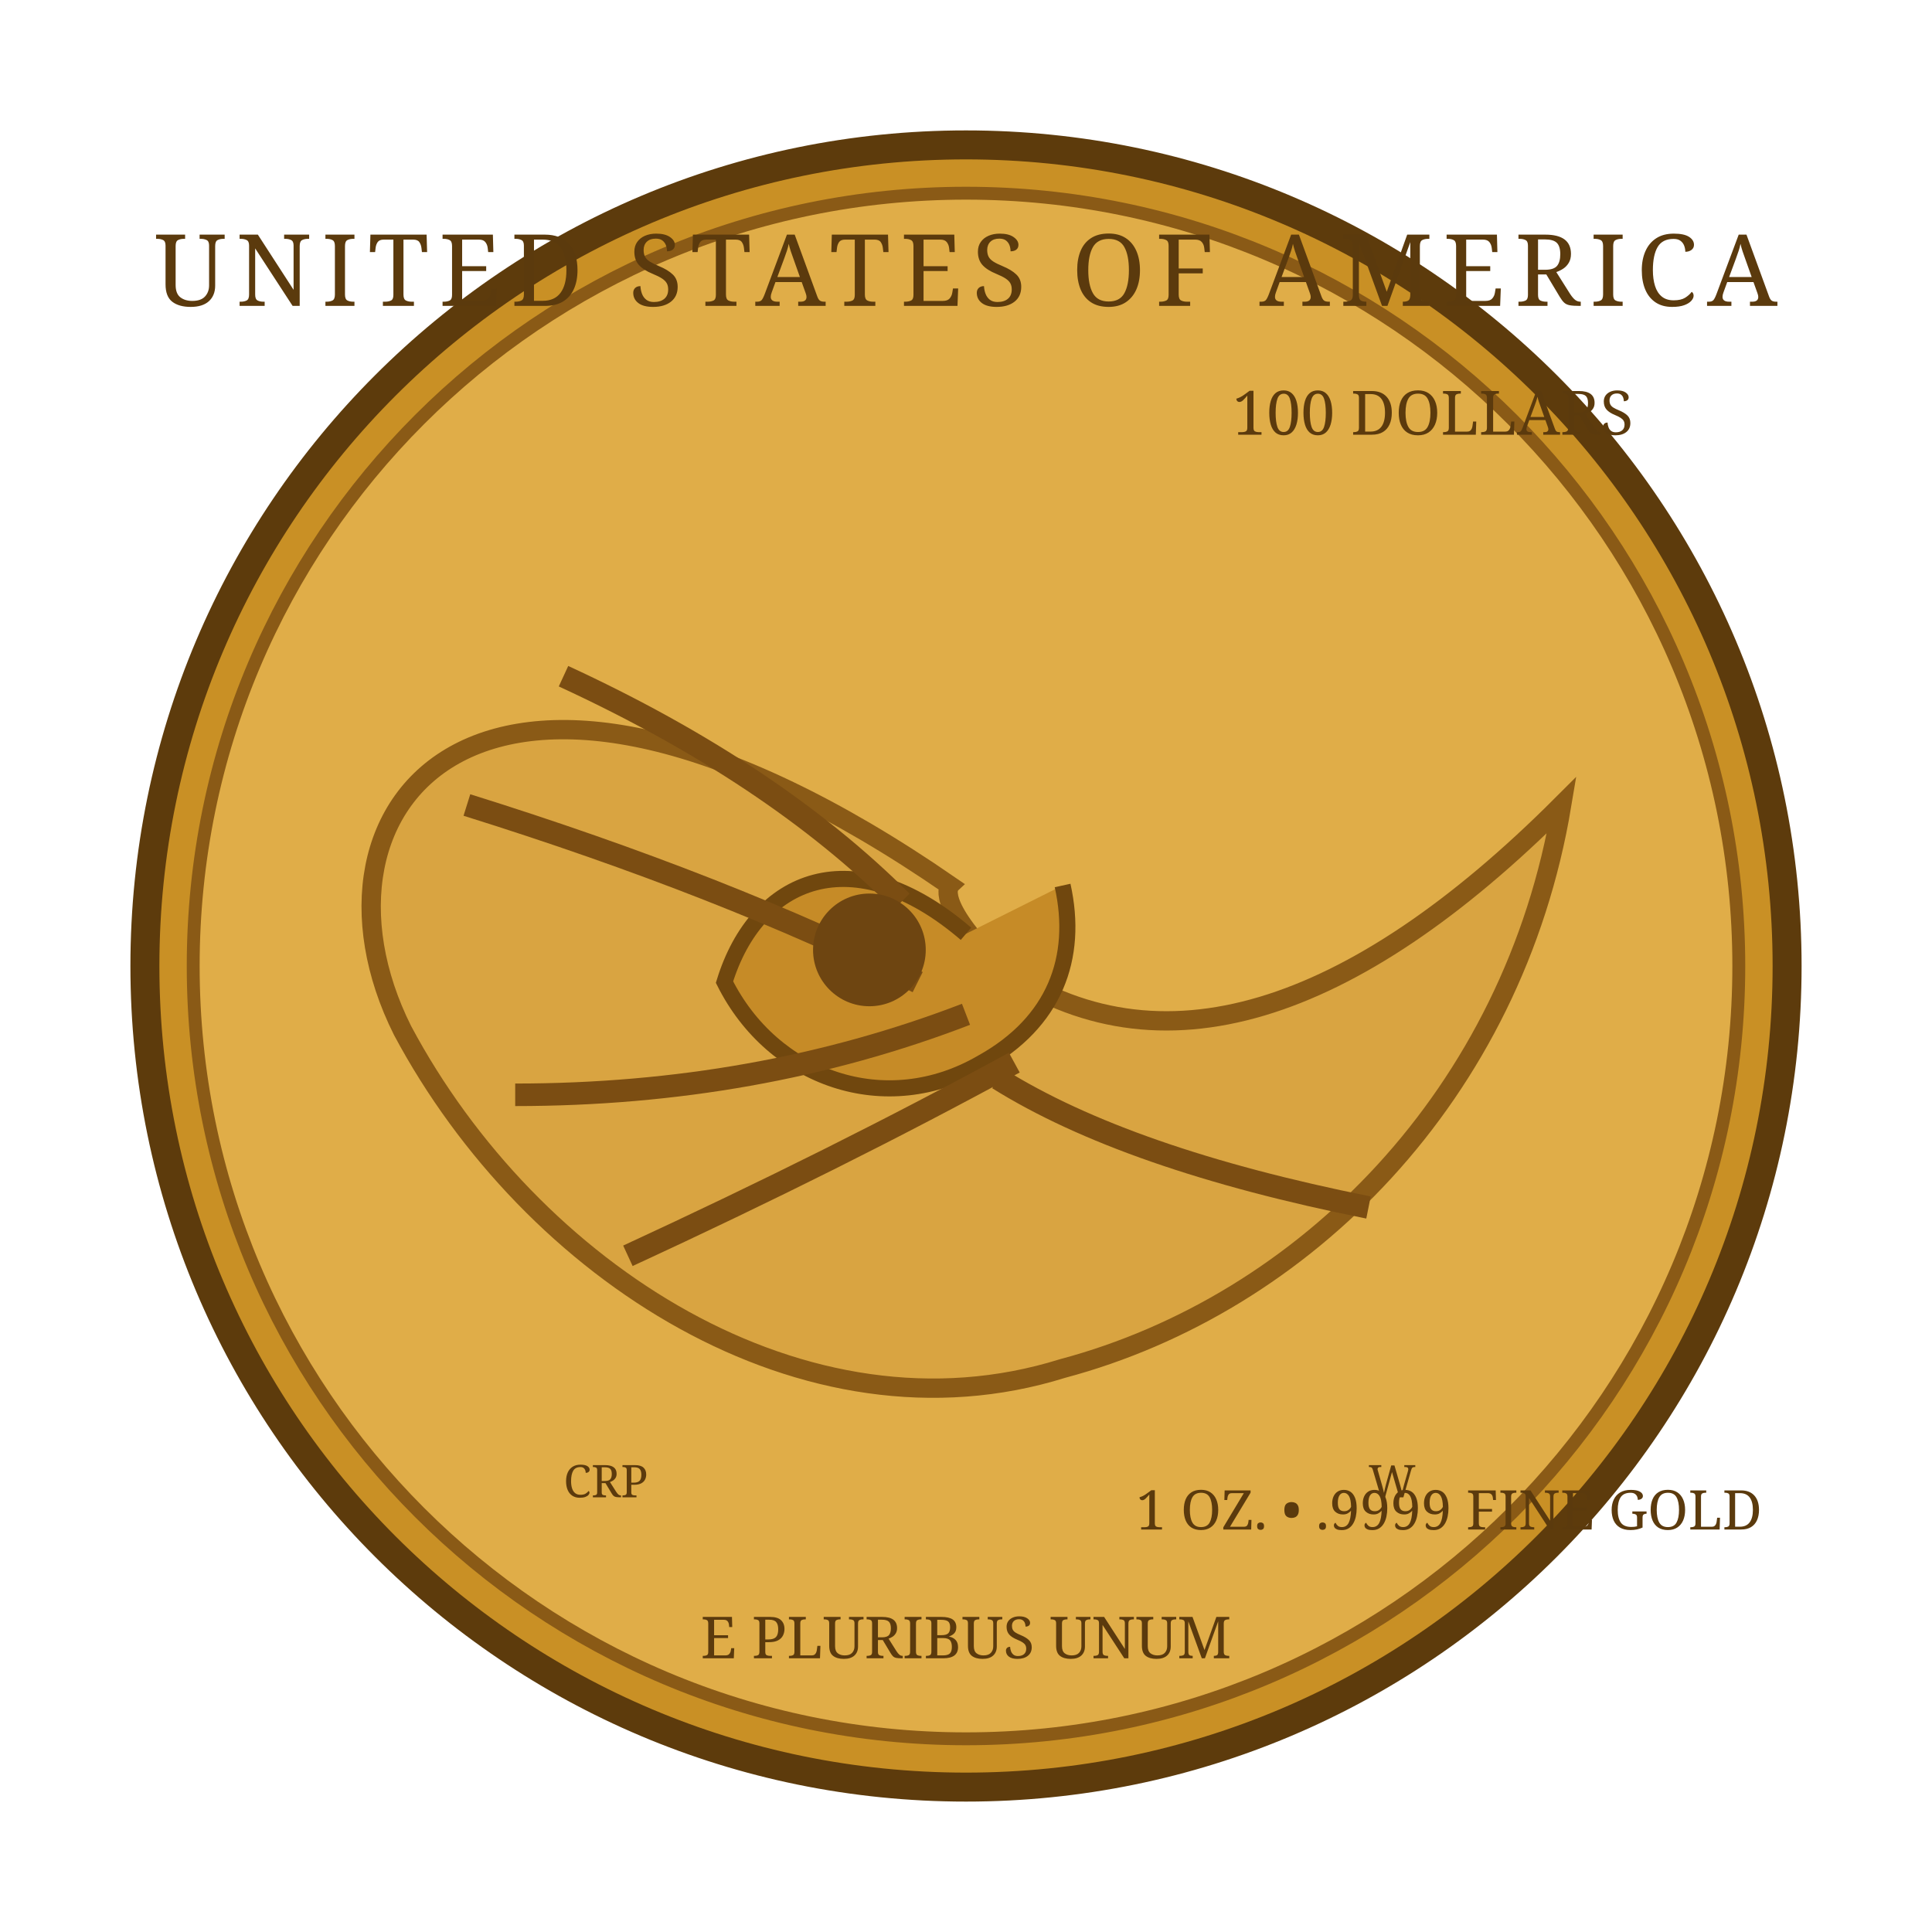
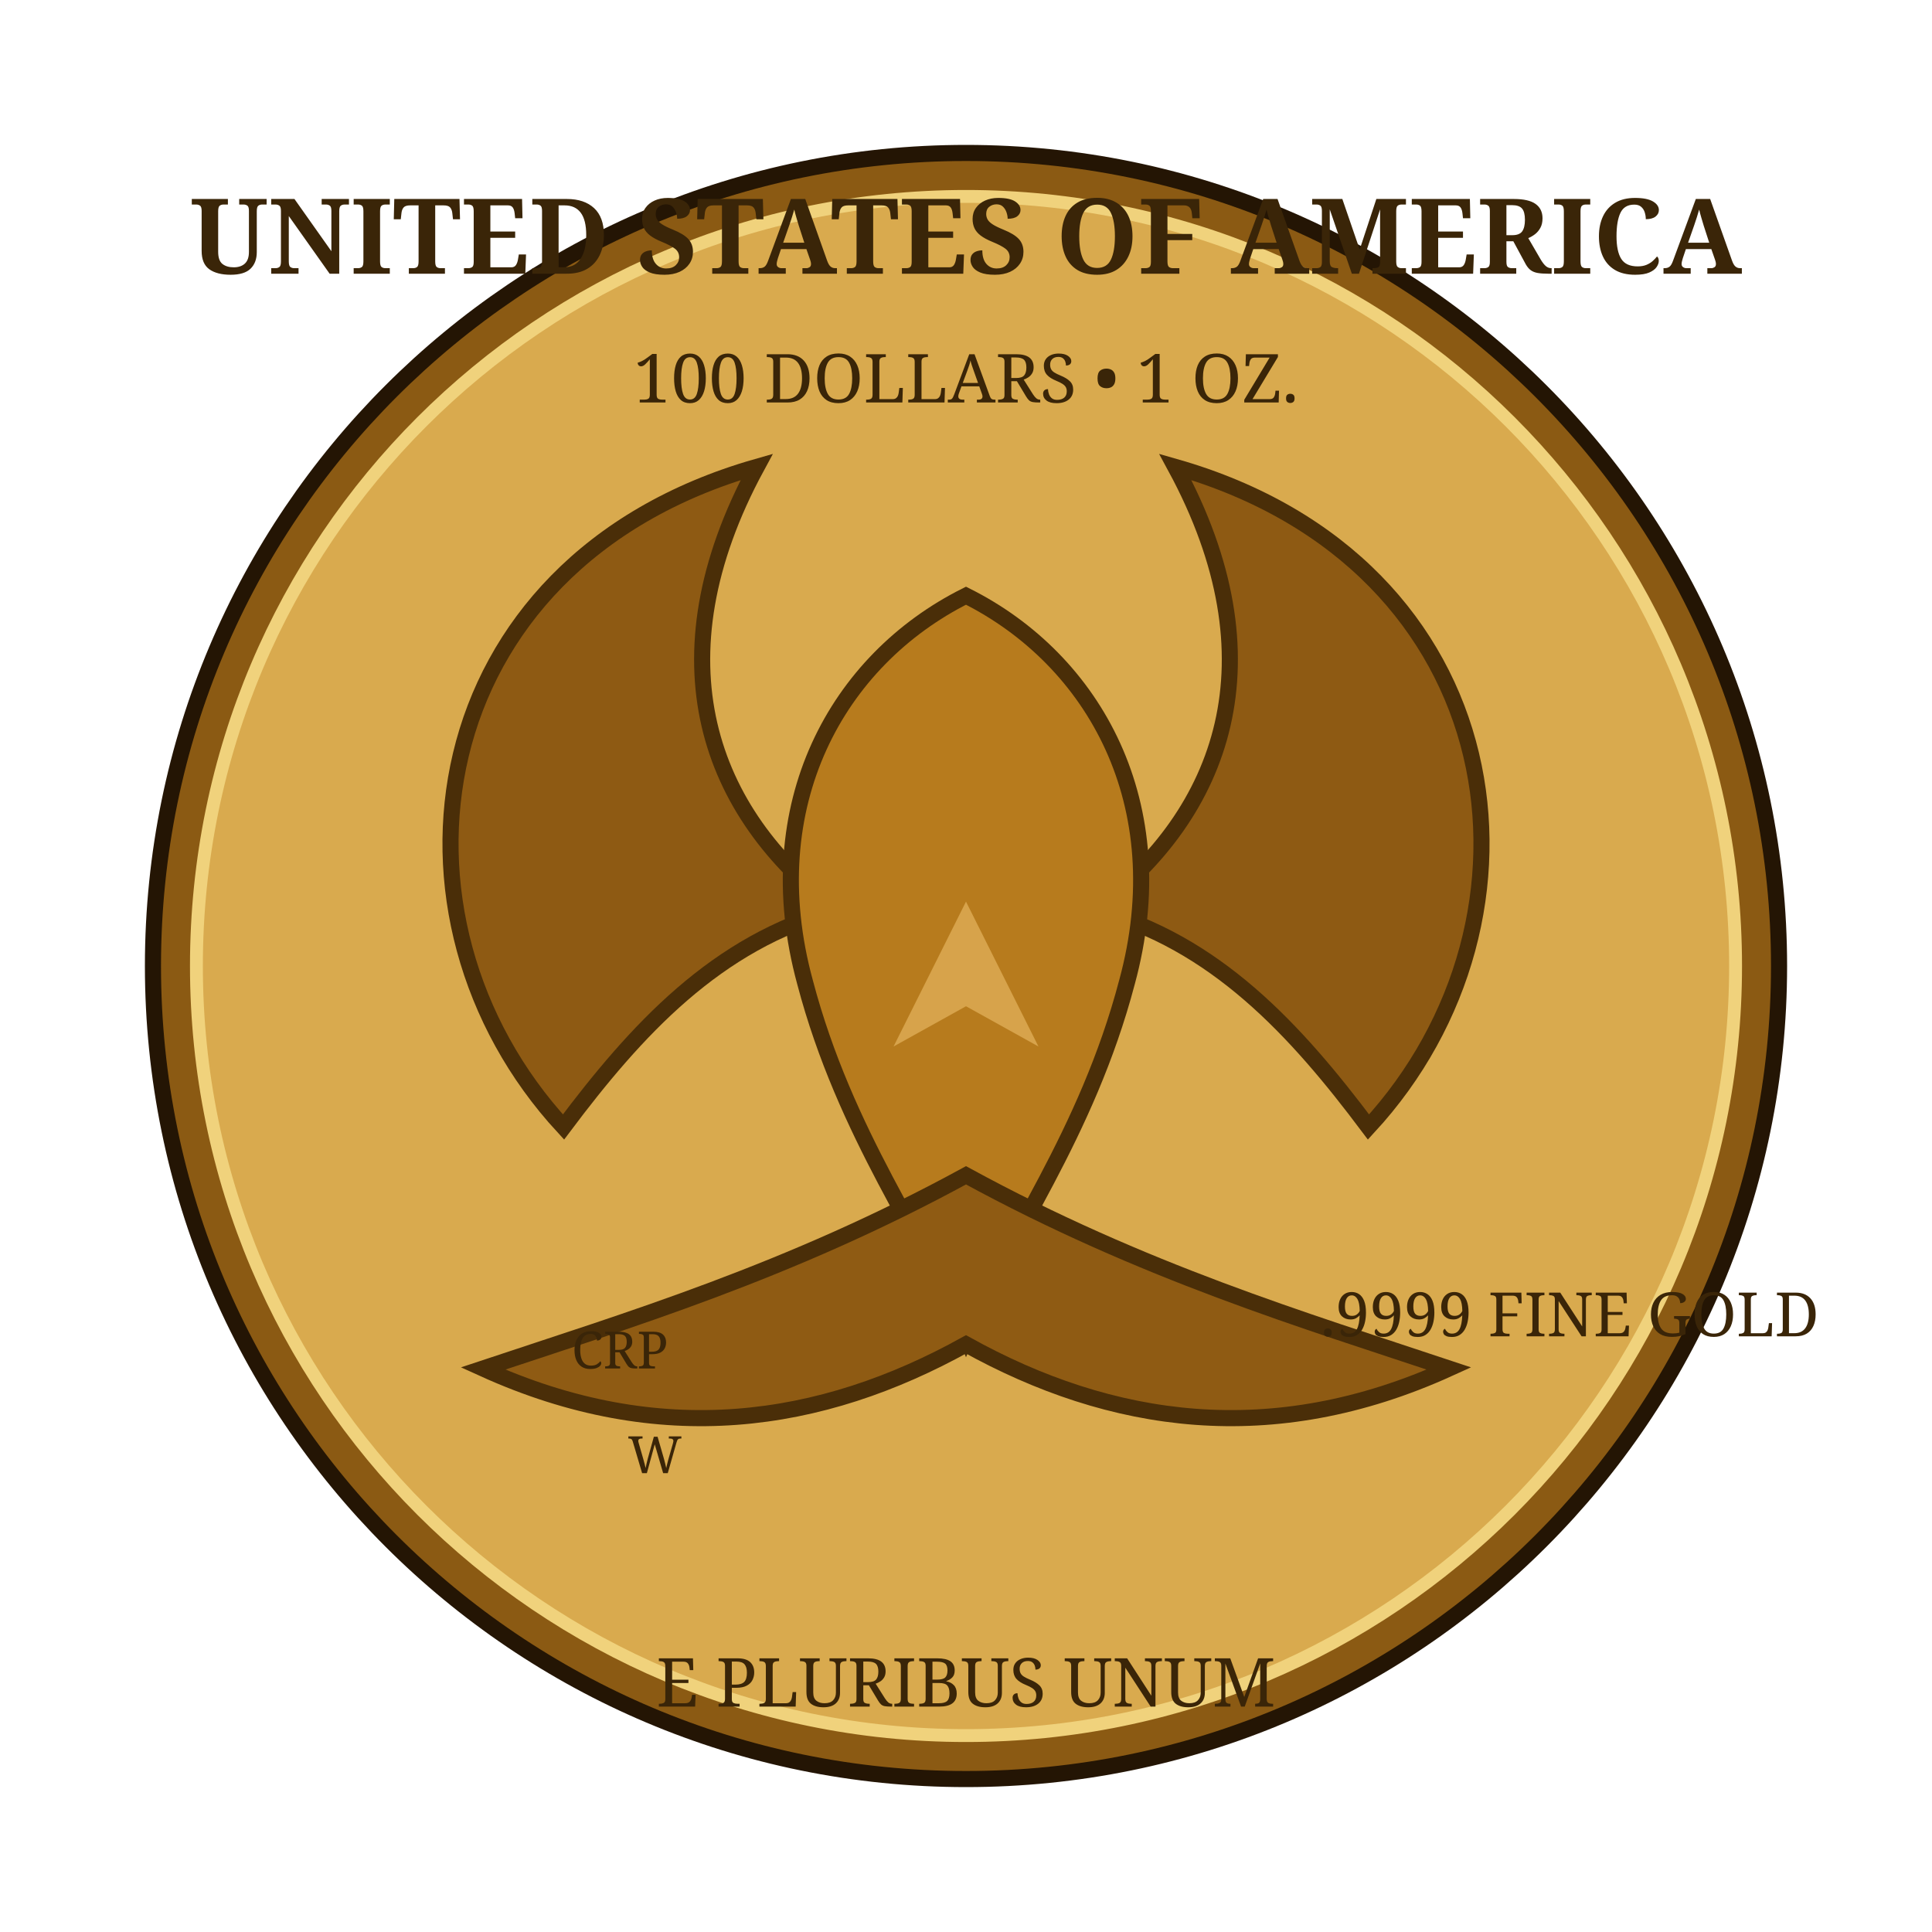
- <svg xmlns="http://www.w3.org/2000/svg" width="1200" height="1200" viewBox="0 0 1200 1200">
+ <svg xmlns="http://www.w3.org/2000/svg" width="1200" height="1200">
  <rect width="1200" height="1200" fill="white" />
-   <circle cx="600" cy="600" r="510" fill="#c99025" stroke="#5d3b0c" stroke-width="18" />
-   <circle cx="600" cy="600" r="480" fill="#e0ad48" stroke="#8a5a16" stroke-width="8" />
-   <g transform="translate(600 600)">
-     <path d="M-10-50 C-300-250 -420-100 -350 40 C-270 190 -100 300 60 250 C210 210 340 80 370-100 C240 30 120 70 20 0 C-20-40 -10-50 -10-50Z" fill="#d9a441" stroke="#8a5a16" stroke-width="12" />
-     <path d="M0-20 C-70-80 -130-55 -150 10 C-120 70 -50 95 10 60 C55 35 70-5 60-50" fill="#c68b27" stroke="#70470e" stroke-width="10" />
-     <path d="M-250-180 Q-120-120 -40-40 M-310-100 Q-150-50 -30 10 M-280 80 Q-130 80 0 30 M-210 180 Q-80 120 30 60 M250 150 Q100 120 20 70" fill="none" stroke="#7b4d12" stroke-width="14" />
-     <circle cx="-60" cy="-10" r="35" fill="#6e4511" />
-     <text x="0" y="-410" text-anchor="middle" font-size="62" font-family="Georgia" fill="#5b3a0d" letter-spacing="6">UNITED STATES OF AMERICA</text>
-     <text x="290" y="-330" text-anchor="middle" font-size="38" font-family="Georgia" fill="#5b3a0d">100 DOLLARS</text>
-     <text x="300" y="350" text-anchor="middle" font-size="34" font-family="Georgia" fill="#5b3a0d">1 OZ. • .9999 FINE GOLD</text>
-     <text x="0" y="430" text-anchor="middle" font-size="36" font-family="Georgia" fill="#5b3a0d">E PLURIBUS UNUM</text>
-     <text x="-250" y="330" font-size="28" font-family="Georgia" fill="#5b3a0d">CRP</text>
-     <text x="250" y="330" font-size="28" font-family="Georgia" fill="#5b3a0d">W</text>
+   <g transform="rotate(0 600 600)">
+     <circle cx="600" cy="600" r="505" fill="#8b5a13" stroke="#241504" stroke-width="10" />
+     <circle cx="600" cy="600" r="478" fill="#d9aa4e" stroke="#f0d27c" stroke-width="8" />
+     <path d="M350 700C230 570 260 350 470 290C405 410 440 505 520 565C445 585 395 640 350 700ZM850 700C970 570 940 350 730 290C795 410 760 505 680 565C755 585 805 640 850 700Z" fill="#8e5a13" stroke="#4a2e08" stroke-width="10" />
+     <path d="M600 370C520 410 470 500 500 610C525 705 575 770 600 830C625 770 675 705 700 610C730 500 680 410 600 370Z" fill="#b77b1d" stroke="#4a2e08" stroke-width="10" />
+     <path d="M600 560L555 650L600 625L645 650Z" fill="#d7a34b" />
+     <path d="M600 730C490 790 390 820 300 850C410 900 510 885 600 835C690 885 790 900 900 850C810 820 710 790 600 730Z" fill="#8f5b13" stroke="#4a2e08" stroke-width="10" />
+     <text x="600" y="170" text-anchor="middle" font-family="Georgia" font-size="65" font-weight="700" fill="#3a2508">UNITED STATES OF AMERICA</text>
+     <text x="600" y="250" text-anchor="middle" font-family="Georgia" font-size="42" fill="#3a2508">100 DOLLARS • 1 OZ.</text>
+     <text x="600" y="1060" text-anchor="middle" font-family="Georgia" font-size="42" fill="#3a2508">E PLURIBUS UNUM</text>
+     <text x="820" y="830" font-family="Georgia" font-size="38" fill="#3a2508">.9999 FINE GOLD</text>
+     <text x="355" y="850" font-family="Georgia" font-size="32" fill="#3a2508">CRP</text>
+     <text x="390" y="915" font-family="Georgia" font-size="32" fill="#3a2508">W</text>
  </g>
</svg>
